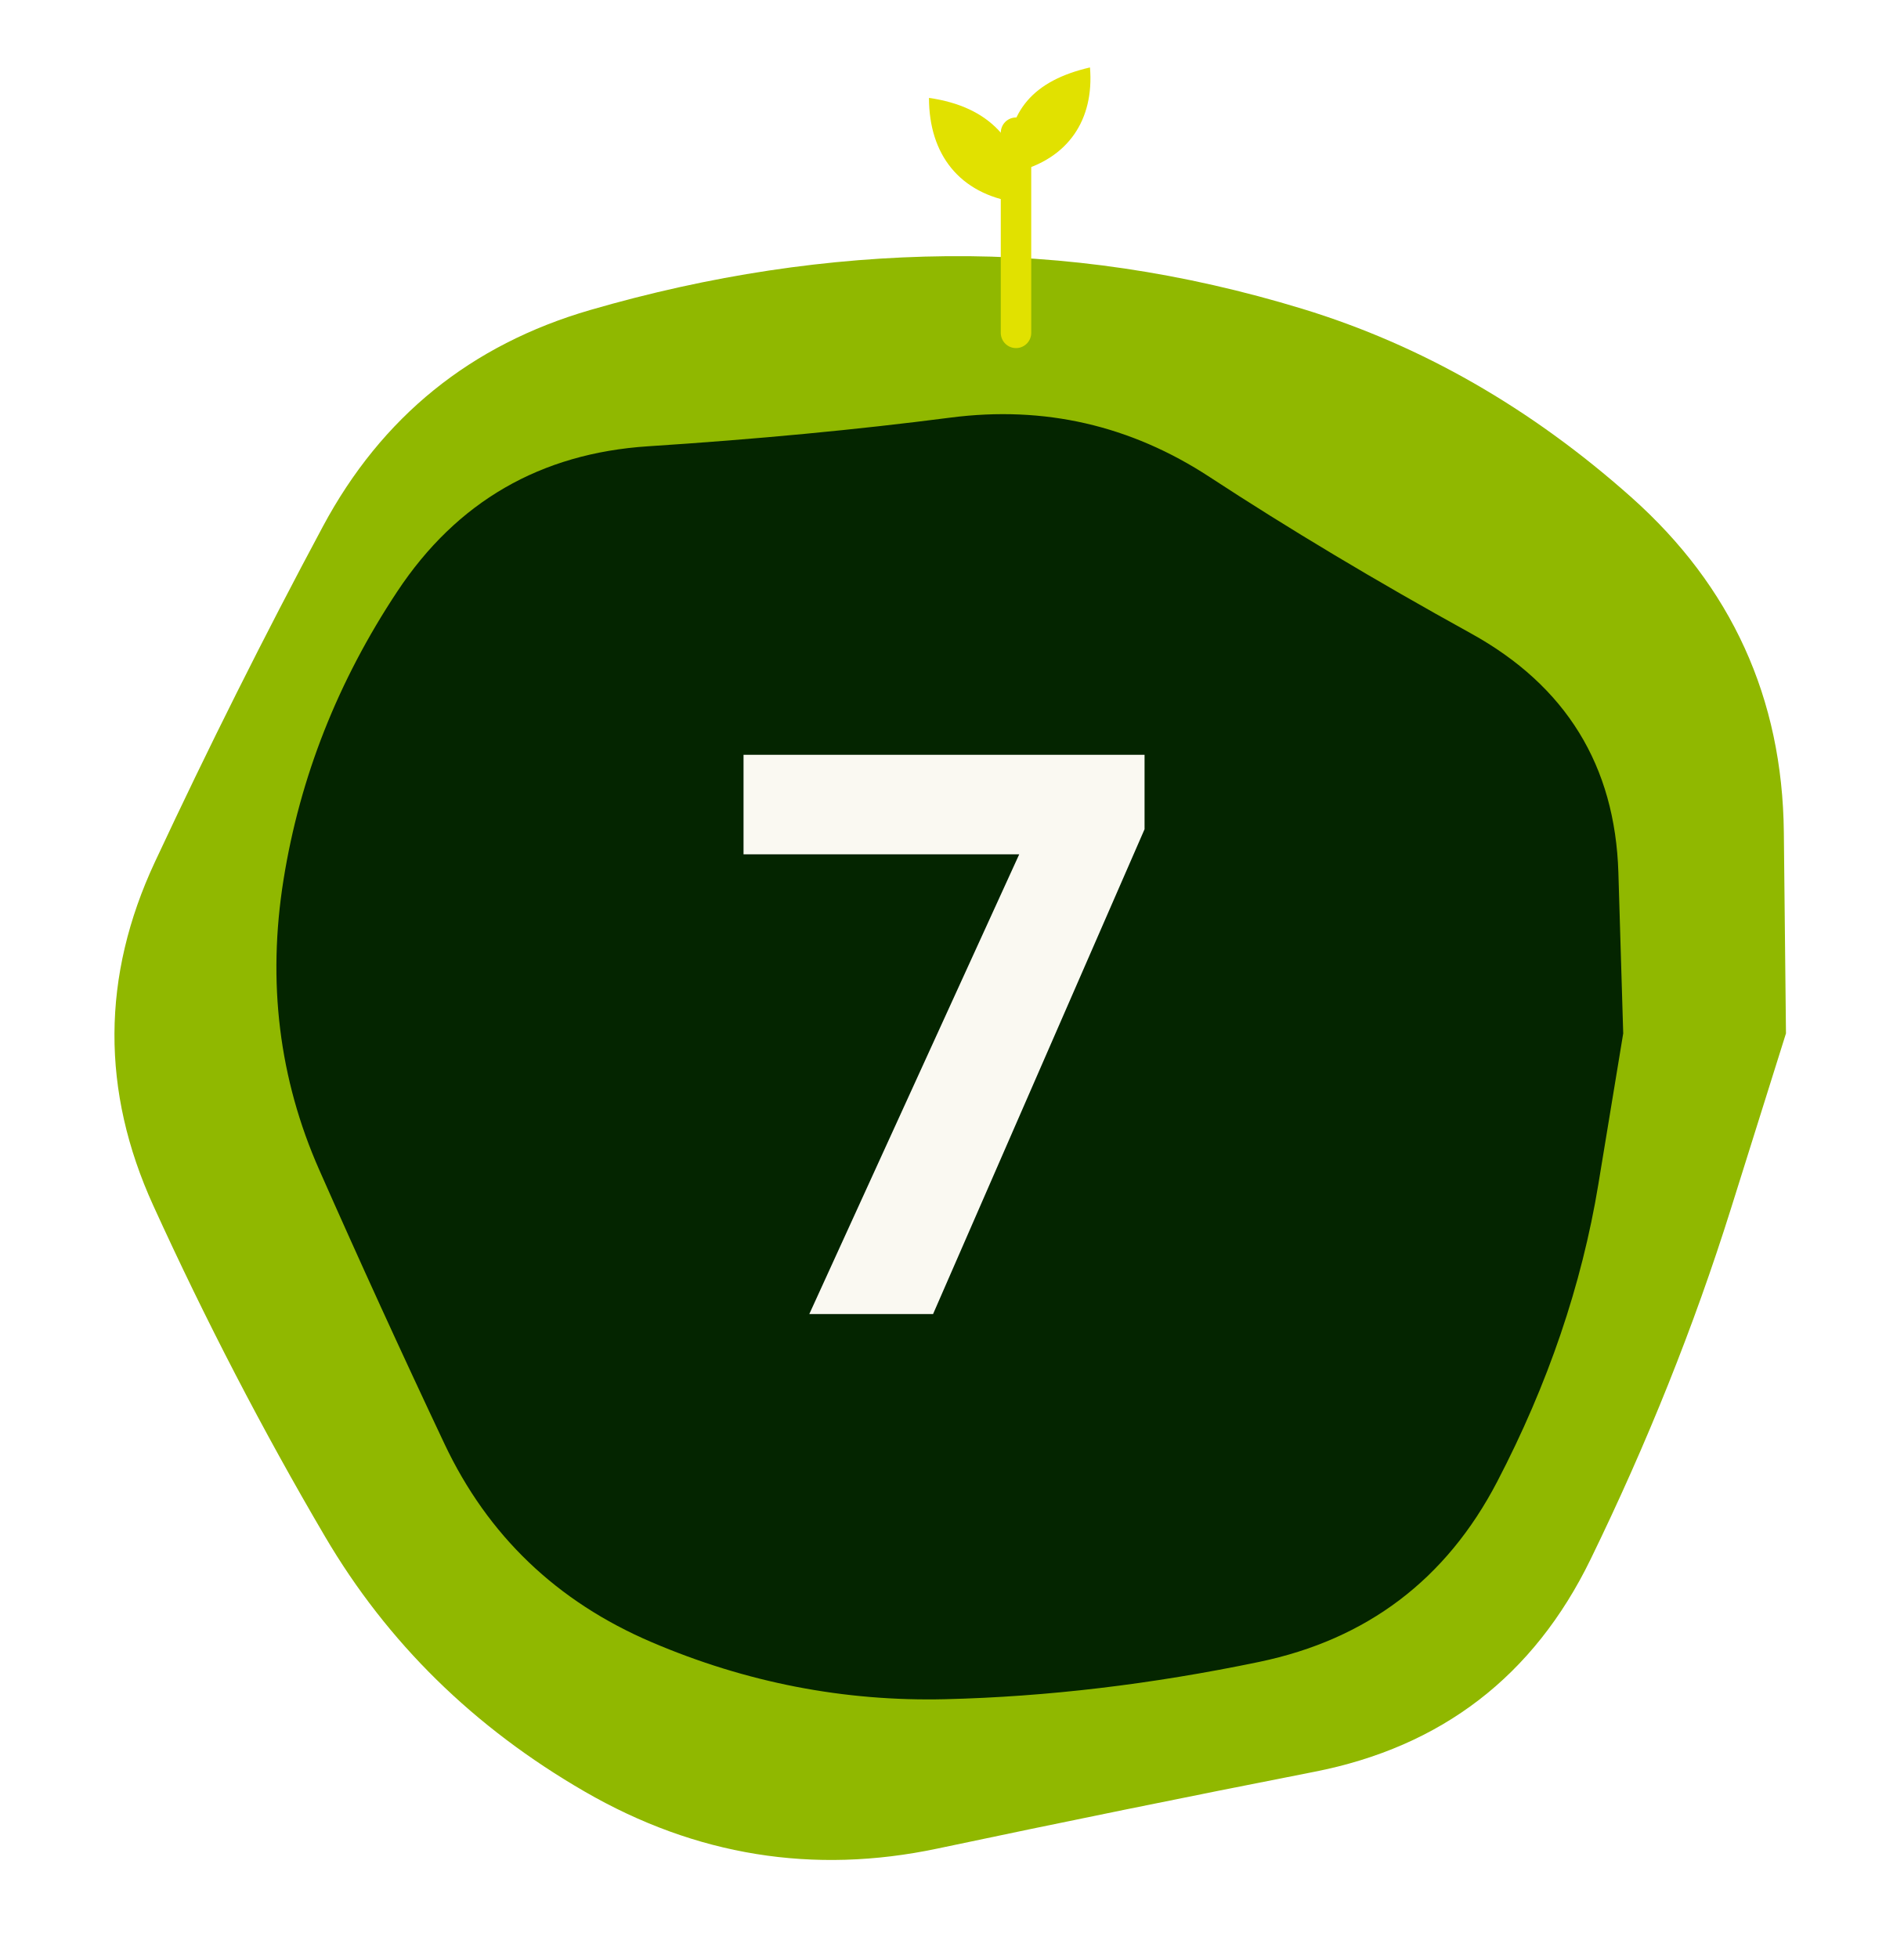
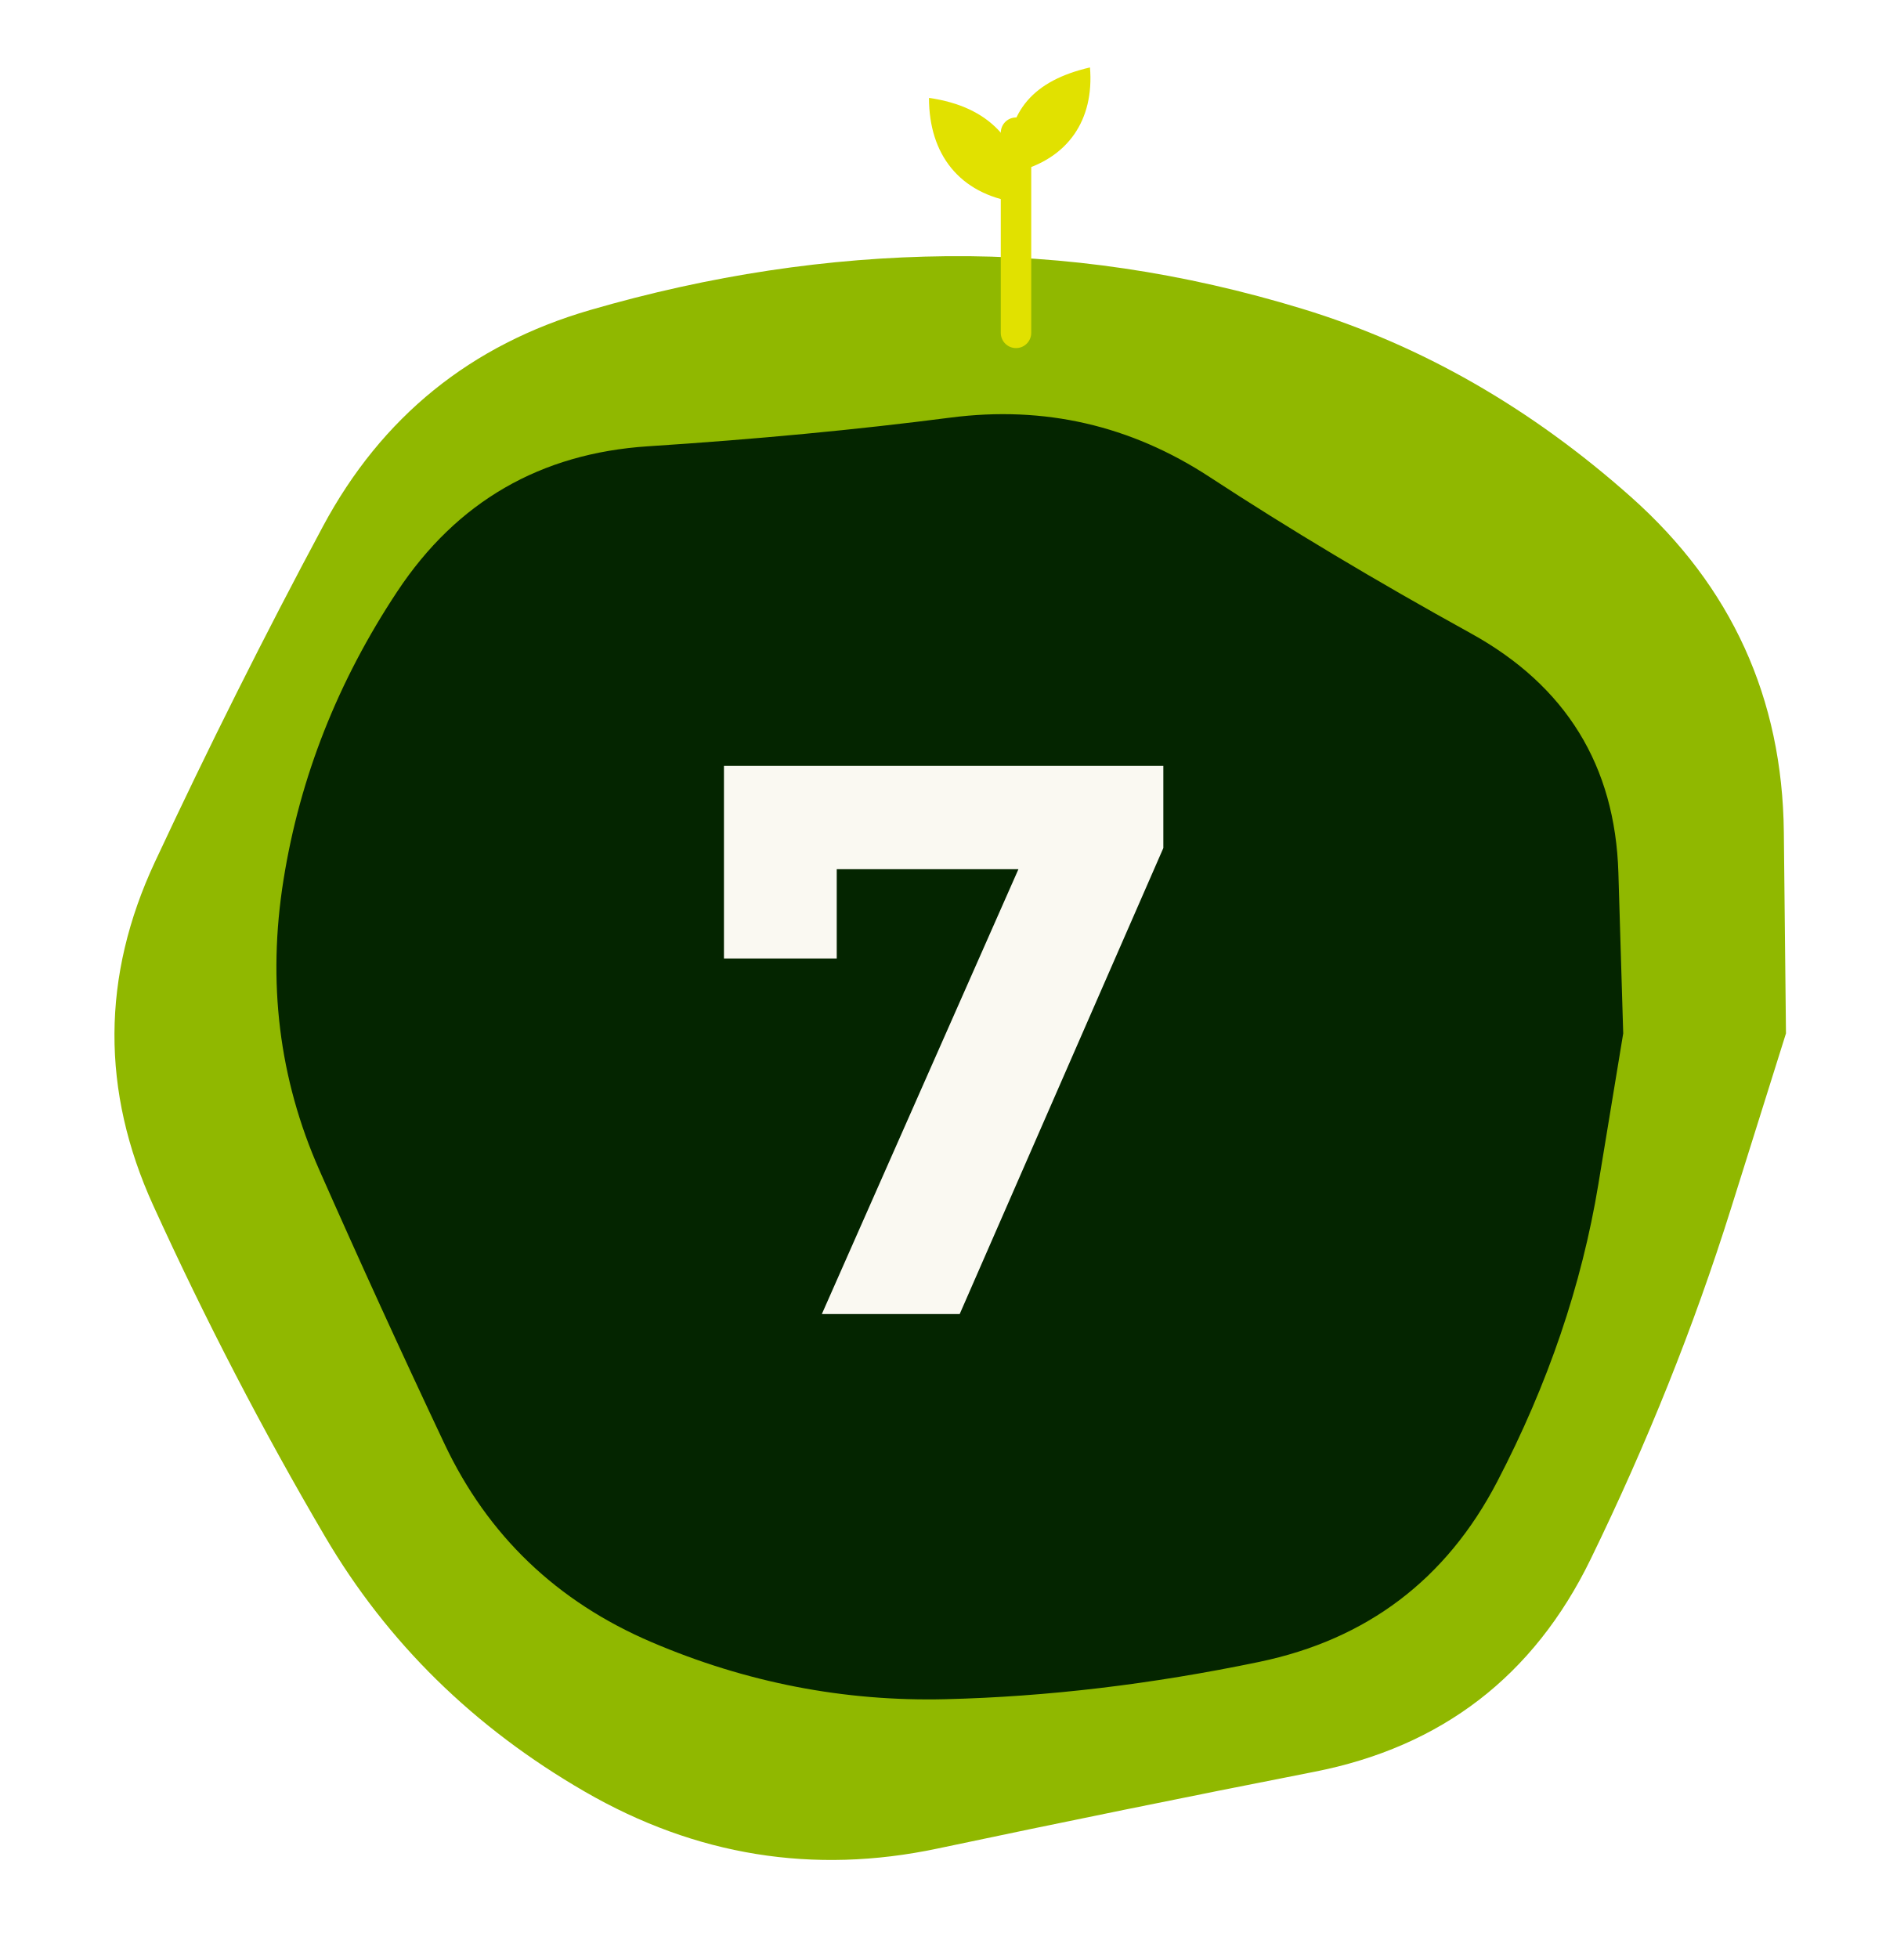
<svg xmlns="http://www.w3.org/2000/svg" viewBox="65 25 875 900">
  <path d="M 885.91 500.00 Q 885.91 500.00 860.56 580.72 Q 835.22 661.43 796.07 741.80 Q 756.92 822.17 669.16 839.40 Q 581.40 856.62 495.87 874.70 Q 410.35 892.77 333.83 848.55 Q 257.30 804.33 214.39 731.27 Q 171.47 658.21 135.44 579.11 Q 99.41 500.00 136.18 421.25 Q 172.95 342.50 213.43 266.96 Q 253.91 191.42 336.28 167.50 Q 418.65 143.58 500.19 142.76 Q 581.72 141.95 663.68 166.97 Q 745.63 191.99 814.79 253.54 Q 883.95 315.10 884.93 407.55 Z" fill="#90B800" />
  <path d="M 811.10 500.00 Q 811.10 500.00 799.66 569.40 Q 788.22 638.80 753.14 706.12 Q 718.06 773.44 643.76 788.90 Q 569.47 804.36 499.62 806.04 Q 429.76 807.73 364.45 779.80 Q 299.14 751.87 269.30 688.67 Q 239.46 625.47 211.74 562.73 Q 184.02 500.00 195.32 429.36 Q 206.61 358.71 247.63 296.84 Q 288.64 234.96 362.97 230.13 Q 437.30 225.31 501.91 216.95 Q 566.51 208.60 621.00 244.26 Q 675.50 279.93 741.08 316.13 Q 806.65 352.32 808.88 426.16 Z" fill="#042500" />
-   <text x="500" y="629" text-anchor="middle" font-family="Space Grotesk, sans-serif" font-weight="700" font-size="360" fill="#FAF9F2">7</text>
+   <path d="M599.72 377V414.8L506.12 629H442.76L533.12 424.52H449.6V465.56H397.76V377Z" fill="#FAF9F2" />
  <g fill="none" stroke="#E1E100" stroke-width="14" stroke-linecap="round">
    <path d="M532,178 C532,146 532,118 532,86" />
    <path d="M532,118 C506,114 492,96 492,70 C520,74 534,90 537,116 Z" fill="#E1E100" stroke="none" />
    <path d="M532,104 C556,98 568,80 566,56 C540,62 528,76 528,100 Z" fill="#E1E100" stroke="none" />
  </g>
</svg>
